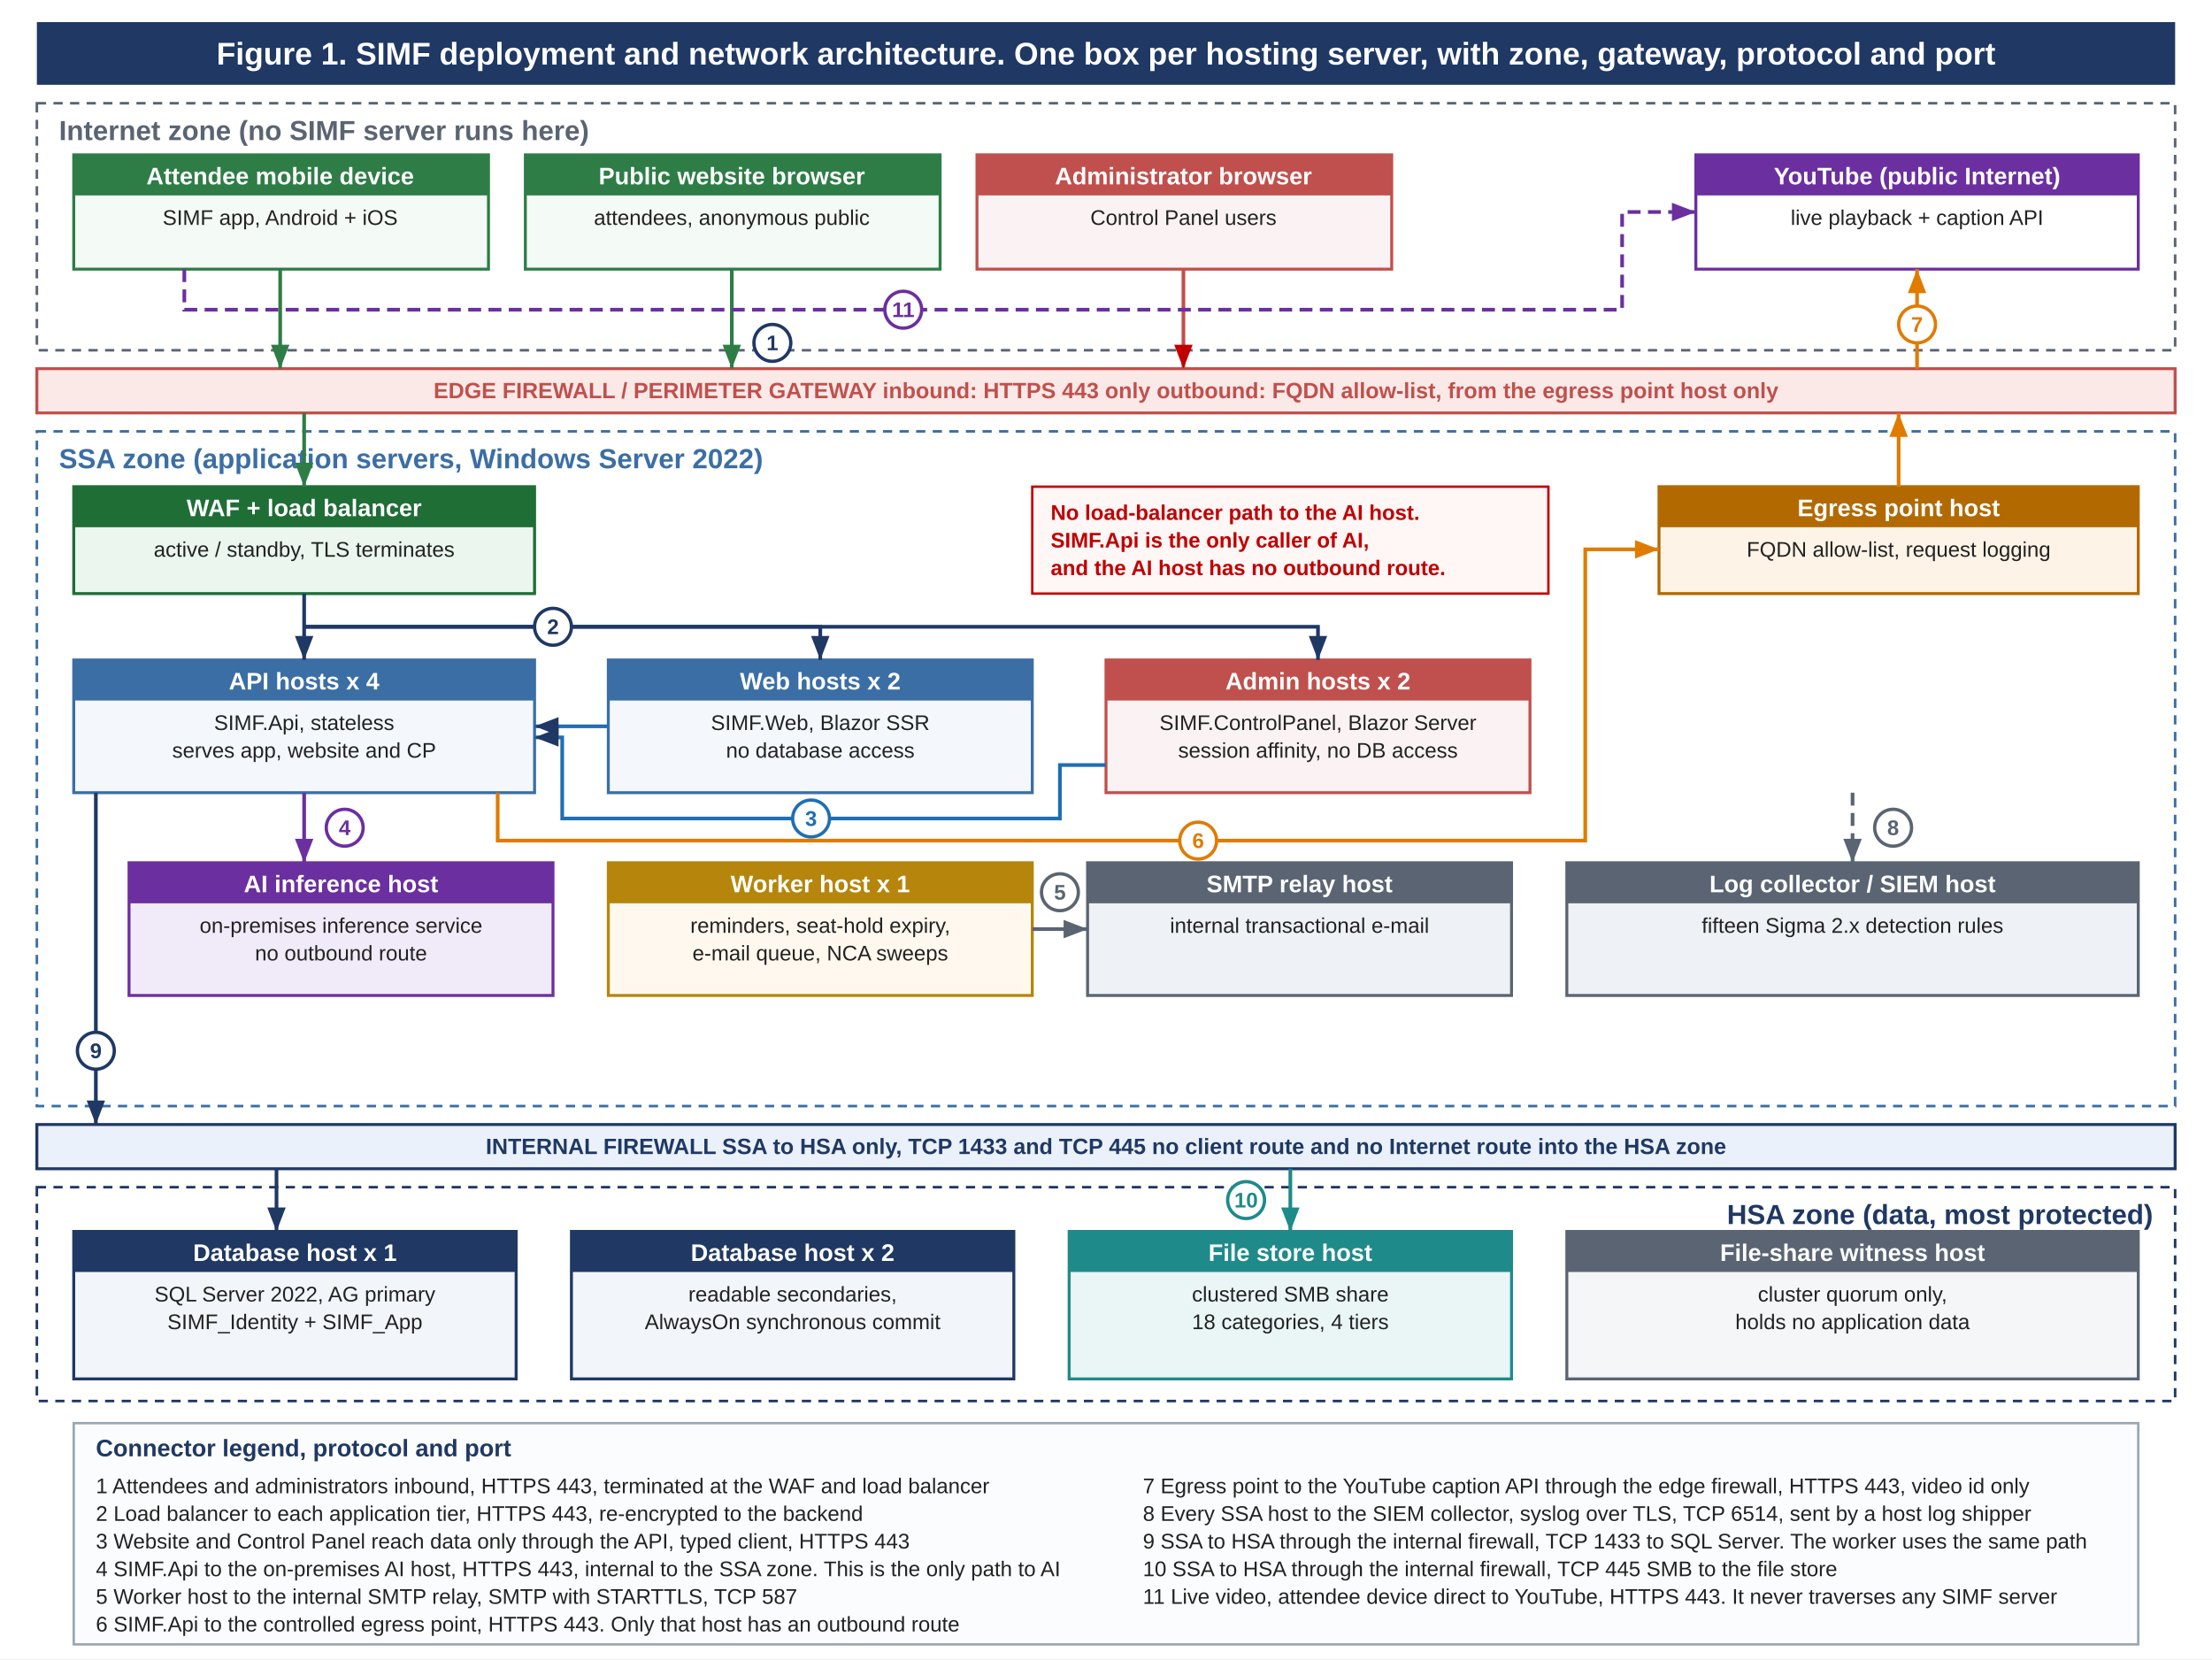
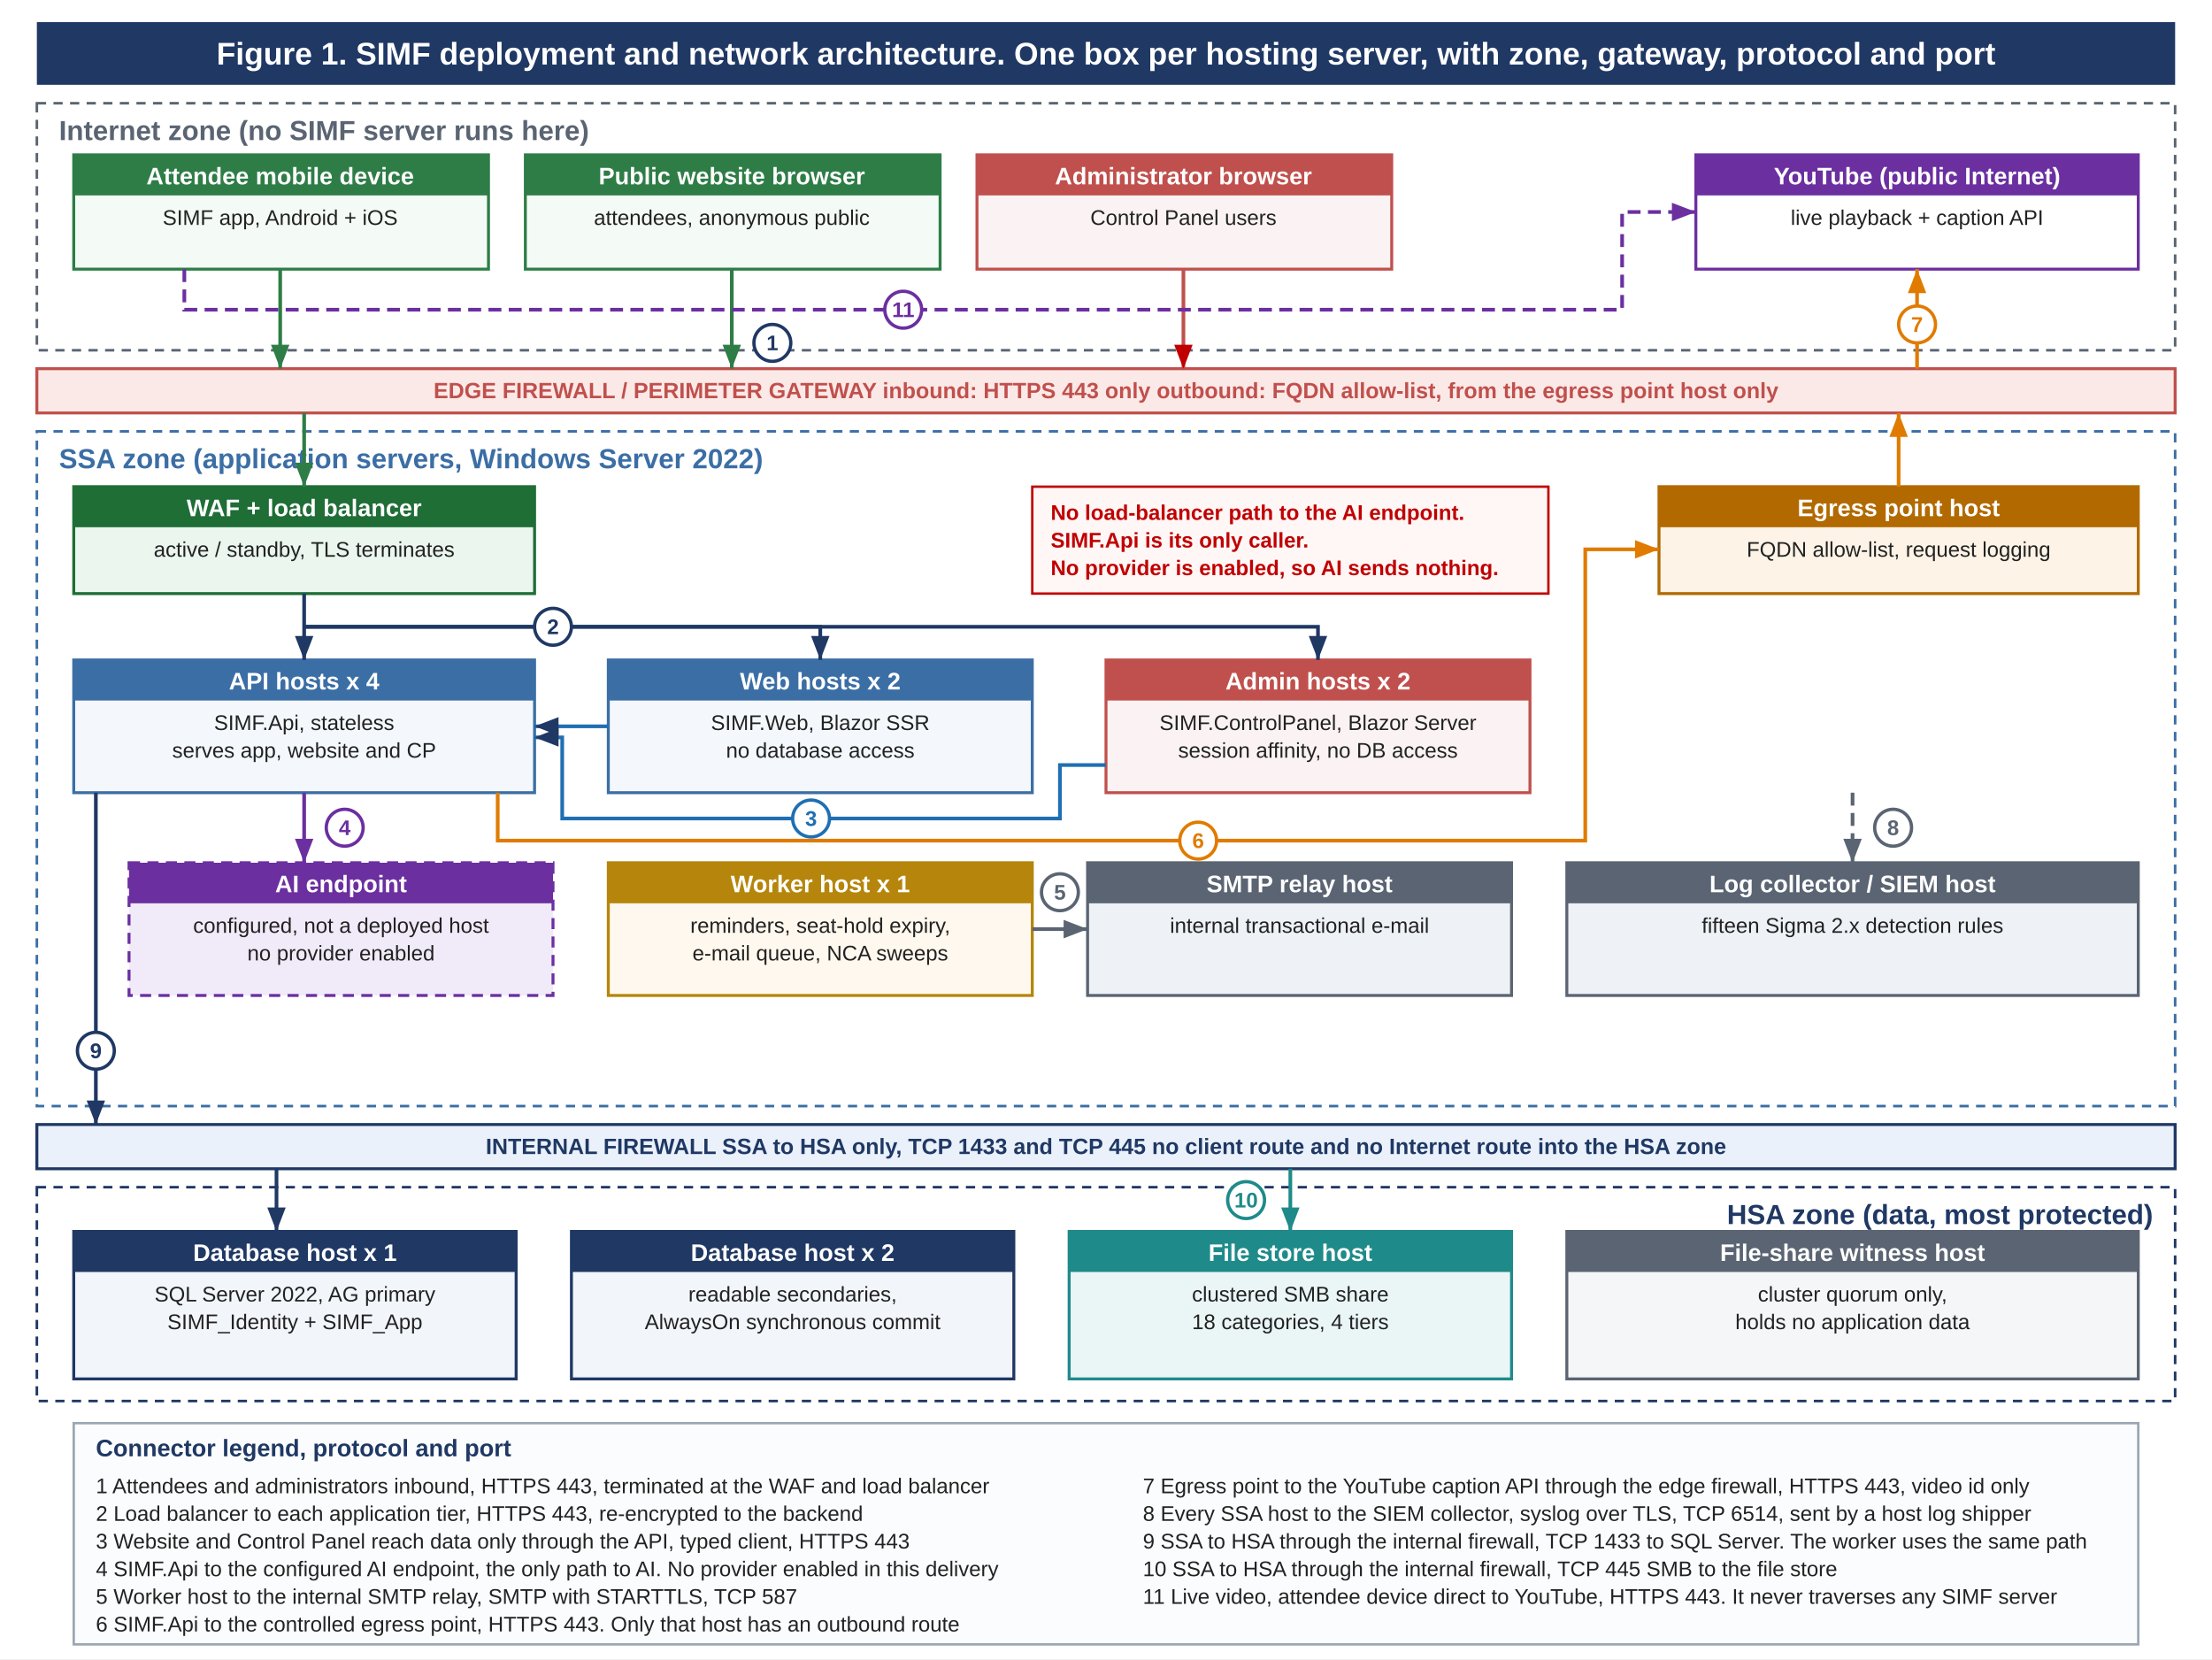
<svg xmlns="http://www.w3.org/2000/svg" width="1200" height="900" viewBox="0 0 1200 900" font-family="Arial, Helvetica, sans-serif">
  <defs>
    <marker id="ma" viewBox="0 0 10 10" refX="9" refY="5" markerWidth="7" markerHeight="7" orient="auto-start-reverse">
      <path d="M0 0 L10 5 L0 10 z" fill="#1F3864" />
    </marker>
    <marker id="mg" viewBox="0 0 10 10" refX="9" refY="5" markerWidth="7" markerHeight="7" orient="auto-start-reverse">
      <path d="M0 0 L10 5 L0 10 z" fill="#5A6472" />
    </marker>
    <marker id="mo" viewBox="0 0 10 10" refX="9" refY="5" markerWidth="7" markerHeight="7" orient="auto-start-reverse">
      <path d="M0 0 L10 5 L0 10 z" fill="#E07B00" />
    </marker>
    <marker id="mp" viewBox="0 0 10 10" refX="9" refY="5" markerWidth="7" markerHeight="7" orient="auto-start-reverse">
      <path d="M0 0 L10 5 L0 10 z" fill="#6B2FA0" />
    </marker>
    <marker id="mt" viewBox="0 0 10 10" refX="9" refY="5" markerWidth="7" markerHeight="7" orient="auto-start-reverse">
      <path d="M0 0 L10 5 L0 10 z" fill="#1F8A8A" />
    </marker>
    <marker id="mr" viewBox="0 0 10 10" refX="9" refY="5" markerWidth="7" markerHeight="7" orient="auto-start-reverse">
      <path d="M0 0 L10 5 L0 10 z" fill="#C00000" />
    </marker>
    <marker id="me" viewBox="0 0 10 10" refX="9" refY="5" markerWidth="7" markerHeight="7" orient="auto-start-reverse">
      <path d="M0 0 L10 5 L0 10 z" fill="#2E7D46" />
    </marker>
  </defs>
  <rect width="1200" height="900" fill="#FFFFFF" />
  <rect x="20" y="12" width="1160" height="34" fill="#1F3864" />
  <text x="600" y="35" font-size="17" font-weight="bold" fill="#FFF" text-anchor="middle">Figure 1. SIMF deployment and network architecture. One box per hosting server, with zone, gateway, protocol and port</text>
  <rect x="20" y="56" width="1160" height="134" fill="none" stroke="#5A6472" stroke-width="1.4" stroke-dasharray="5,4" />
  <text x="32" y="76" font-size="15" font-weight="bold" text-anchor="start" fill="#5A6472">Internet zone (no SIMF server runs here)</text>
  <rect x="40" y="84" width="225" height="62" fill="#F4FBF6" stroke="#2E7D46" stroke-width="1.6" />
  <rect x="40" y="84" width="225" height="22" fill="#2E7D46" />
  <text x="152" y="100" font-size="13" font-weight="bold" fill="#FFF" text-anchor="middle">Attendee mobile device</text>
  <text x="152" y="122" font-size="11.5" fill="#222" text-anchor="middle">SIMF app, Android + iOS</text>
  <rect x="285" y="84" width="225" height="62" fill="#F4FBF6" stroke="#2E7D46" stroke-width="1.6" />
  <rect x="285" y="84" width="225" height="22" fill="#2E7D46" />
  <text x="397" y="100" font-size="13" font-weight="bold" fill="#FFF" text-anchor="middle">Public website browser</text>
  <text x="397" y="122" font-size="11.5" fill="#222" text-anchor="middle">attendees, anonymous public</text>
  <rect x="530" y="84" width="225" height="62" fill="#FBF3F3" stroke="#C0504D" stroke-width="1.6" />
  <rect x="530" y="84" width="225" height="22" fill="#C0504D" />
  <text x="642" y="100" font-size="13" font-weight="bold" fill="#FFF" text-anchor="middle">Administrator browser</text>
  <text x="642" y="122" font-size="11.5" fill="#222" text-anchor="middle">Control Panel users</text>
  <rect x="920" y="84" width="240" height="62" fill="#FFFFFF" stroke="#6B2FA0" stroke-width="1.6" />
  <rect x="920" y="84" width="240" height="22" fill="#6B2FA0" />
  <text x="1040" y="100" font-size="13" font-weight="bold" fill="#FFF" text-anchor="middle">YouTube (public Internet)</text>
  <text x="1040" y="122" font-size="11.5" fill="#222" text-anchor="middle">live playback + caption API</text>
  <rect x="20" y="200" width="1160" height="24" fill="#FBE9E7" stroke="#C0504D" stroke-width="1.6" />
  <text x="600" y="216" font-size="12" font-weight="bold" fill="#C0504D" text-anchor="middle">EDGE FIREWALL / PERIMETER GATEWAY      inbound: HTTPS 443 only      outbound: FQDN allow-list, from the egress point host only</text>
  <rect x="20" y="234" width="1160" height="366" fill="none" stroke="#3B6EA5" stroke-width="1.4" stroke-dasharray="5,4" />
  <text x="32" y="254" font-size="15" font-weight="bold" text-anchor="start" fill="#3B6EA5">SSA zone (application servers, Windows Server 2022)</text>
  <rect x="40" y="264" width="250" height="58" fill="#EAF6EE" stroke="#1E6E36" stroke-width="1.6" />
  <rect x="40" y="264" width="250" height="22" fill="#1E6E36" />
  <text x="165" y="280" font-size="13" font-weight="bold" fill="#FFF" text-anchor="middle">WAF + load balancer</text>
  <text x="165" y="302" font-size="11.5" fill="#222" text-anchor="middle">active / standby, TLS terminates</text>
  <rect x="560" y="264" width="280" height="58" fill="#FFF6F6" stroke="#C00000" stroke-width="1.3" />
-   <text x="570" y="282" font-size="11.5" fill="#C00000" font-weight="bold">No load-balancer path to the AI host.</text>
-   <text x="570" y="297" font-size="11.5" fill="#C00000" font-weight="bold">SIMF.Api is the only caller of AI,</text>
-   <text x="570" y="312" font-size="11.5" fill="#C00000" font-weight="bold">and the AI host has no outbound route.</text>
+   <text x="570" y="282" font-size="11.5" fill="#C00000" font-weight="bold">No load-balancer path to the AI endpoint.</text>
+   <text x="570" y="297" font-size="11.5" fill="#C00000" font-weight="bold">SIMF.Api is its only caller.</text>
+   <text x="570" y="312" font-size="11.5" fill="#C00000" font-weight="bold">No provider is enabled, so AI sends nothing.</text>
  <rect x="900" y="264" width="260" height="58" fill="#FDF3E6" stroke="#B26A00" stroke-width="1.6" />
  <rect x="900" y="264" width="260" height="22" fill="#B26A00" />
  <text x="1030" y="280" font-size="13" font-weight="bold" fill="#FFF" text-anchor="middle">Egress point host</text>
  <text x="1030" y="302" font-size="11.5" fill="#222" text-anchor="middle">FQDN allow-list, request logging</text>
  <rect x="40" y="358" width="250" height="72" fill="#F4F8FC" stroke="#3B6EA5" stroke-width="1.6" />
  <rect x="40" y="358" width="250" height="22" fill="#3B6EA5" />
  <text x="165" y="374" font-size="13" font-weight="bold" fill="#FFF" text-anchor="middle">API hosts  x 4</text>
  <text x="165" y="396" font-size="11.5" fill="#222" text-anchor="middle">SIMF.Api, stateless</text>
  <text x="165" y="411" font-size="11.5" fill="#222" text-anchor="middle">serves app, website and CP</text>
  <rect x="330" y="358" width="230" height="72" fill="#F4F8FC" stroke="#3B6EA5" stroke-width="1.6" />
  <rect x="330" y="358" width="230" height="22" fill="#3B6EA5" />
  <text x="445" y="374" font-size="13" font-weight="bold" fill="#FFF" text-anchor="middle">Web hosts  x 2</text>
  <text x="445" y="396" font-size="11.5" fill="#222" text-anchor="middle">SIMF.Web, Blazor SSR</text>
  <text x="445" y="411" font-size="11.5" fill="#222" text-anchor="middle">no database access</text>
  <rect x="600" y="358" width="230" height="72" fill="#FBF3F3" stroke="#C0504D" stroke-width="1.6" />
  <rect x="600" y="358" width="230" height="22" fill="#C0504D" />
  <text x="715" y="374" font-size="13" font-weight="bold" fill="#FFF" text-anchor="middle">Admin hosts  x 2</text>
  <text x="715" y="396" font-size="11.5" fill="#222" text-anchor="middle">SIMF.ControlPanel, Blazor Server</text>
  <text x="715" y="411" font-size="11.5" fill="#222" text-anchor="middle">session affinity, no DB access</text>
-   <rect x="70" y="468" width="230" height="72" fill="#F1EAF8" stroke="#6B2FA0" stroke-width="1.6" />
+   <rect x="70" y="468" width="230" height="72" fill="#F1EAF8" stroke="#6B2FA0" stroke-width="1.6" stroke-dasharray="6,4" />
  <rect x="70" y="468" width="230" height="22" fill="#6B2FA0" />
-   <text x="185" y="484" font-size="13" font-weight="bold" fill="#FFF" text-anchor="middle">AI inference host</text>
-   <text x="185" y="506" font-size="11.5" fill="#222" text-anchor="middle">on-premises inference service</text>
-   <text x="185" y="521" font-size="11.5" fill="#222" text-anchor="middle">no outbound route</text>
+   <text x="185" y="484" font-size="13" font-weight="bold" fill="#FFF" text-anchor="middle">AI endpoint</text>
+   <text x="185" y="506" font-size="11.5" fill="#222" text-anchor="middle">configured, not a deployed host</text>
+   <text x="185" y="521" font-size="11.5" fill="#222" text-anchor="middle">no provider enabled</text>
  <rect x="330" y="468" width="230" height="72" fill="#FFF8EE" stroke="#B5860B" stroke-width="1.6" />
  <rect x="330" y="468" width="230" height="22" fill="#B5860B" />
  <text x="445" y="484" font-size="13" font-weight="bold" fill="#FFF" text-anchor="middle">Worker host  x 1</text>
  <text x="445" y="506" font-size="11.5" fill="#222" text-anchor="middle">reminders, seat-hold expiry,</text>
  <text x="445" y="521" font-size="11.5" fill="#222" text-anchor="middle">e-mail queue, NCA sweeps</text>
  <rect x="590" y="468" width="230" height="72" fill="#EEF1F5" stroke="#5A6472" stroke-width="1.6" />
  <rect x="590" y="468" width="230" height="22" fill="#5A6472" />
  <text x="705" y="484" font-size="13" font-weight="bold" fill="#FFF" text-anchor="middle">SMTP relay host</text>
  <text x="705" y="506" font-size="11.5" fill="#222" text-anchor="middle">internal transactional e-mail</text>
  <rect x="850" y="468" width="310" height="72" fill="#EEF1F5" stroke="#5A6472" stroke-width="1.6" />
  <rect x="850" y="468" width="310" height="22" fill="#5A6472" />
  <text x="1005" y="484" font-size="13" font-weight="bold" fill="#FFF" text-anchor="middle">Log collector / SIEM host</text>
  <text x="1005" y="506" font-size="11.5" fill="#222" text-anchor="middle">fifteen Sigma 2.x detection rules</text>
  <rect x="20" y="610" width="1160" height="24" fill="#EAF1FB" stroke="#1F3864" stroke-width="1.6" />
  <text x="600" y="626" font-size="12" font-weight="bold" fill="#1F3864" text-anchor="middle">INTERNAL FIREWALL      SSA to HSA only, TCP 1433 and TCP 445      no client route and no Internet route into the HSA zone</text>
  <rect x="20" y="644" width="1160" height="116" fill="none" stroke="#1F3864" stroke-width="1.4" stroke-dasharray="5,4" />
  <text x="1168" y="664" font-size="15" font-weight="bold" text-anchor="end" fill="#1F3864">HSA zone (data, most protected)</text>
  <rect x="40" y="668" width="240" height="80" fill="#F2F5FA" stroke="#1F3864" stroke-width="1.6" />
  <rect x="40" y="668" width="240" height="22" fill="#1F3864" />
  <text x="160" y="684" font-size="13" font-weight="bold" fill="#FFF" text-anchor="middle">Database host  x 1</text>
  <text x="160" y="706" font-size="11.5" fill="#222" text-anchor="middle">SQL Server 2022, AG primary</text>
  <text x="160" y="721" font-size="11.5" fill="#222" text-anchor="middle">SIMF_Identity + SIMF_App</text>
  <rect x="310" y="668" width="240" height="80" fill="#F2F5FA" stroke="#1F3864" stroke-width="1.6" />
  <rect x="310" y="668" width="240" height="22" fill="#1F3864" />
  <text x="430" y="684" font-size="13" font-weight="bold" fill="#FFF" text-anchor="middle">Database host  x 2</text>
  <text x="430" y="706" font-size="11.5" fill="#222" text-anchor="middle">readable secondaries,</text>
  <text x="430" y="721" font-size="11.5" fill="#222" text-anchor="middle">AlwaysOn synchronous commit</text>
  <rect x="580" y="668" width="240" height="80" fill="#EAF6F6" stroke="#1F8A8A" stroke-width="1.6" />
  <rect x="580" y="668" width="240" height="22" fill="#1F8A8A" />
  <text x="700" y="684" font-size="13" font-weight="bold" fill="#FFF" text-anchor="middle">File store host</text>
  <text x="700" y="706" font-size="11.5" fill="#222" text-anchor="middle">clustered SMB share</text>
  <text x="700" y="721" font-size="11.5" fill="#222" text-anchor="middle">18 categories, 4 tiers</text>
  <rect x="850" y="668" width="310" height="80" fill="#F5F6F8" stroke="#5A6472" stroke-width="1.6" />
  <rect x="850" y="668" width="310" height="22" fill="#5A6472" />
  <text x="1005" y="684" font-size="13" font-weight="bold" fill="#FFF" text-anchor="middle">File-share witness host</text>
  <text x="1005" y="706" font-size="11.5" fill="#222" text-anchor="middle">cluster quorum only,</text>
  <text x="1005" y="721" font-size="11.5" fill="#222" text-anchor="middle">holds no application data</text>
  <polyline points="152,146 152,200" fill="none" stroke="#2E7D46" stroke-width="2.0" />
  <polygon points="152.0,200.0 147.0,187.0 157.0,187.0" fill="#2E7D46" />
  <polyline points="397,146 397,200" fill="none" stroke="#2E7D46" stroke-width="2.0" />
  <polygon points="397.0,200.0 392.0,187.0 402.0,187.0" fill="#2E7D46" />
  <polyline points="642,146 642,200" fill="none" stroke="#C0504D" stroke-width="2.0" />
  <polygon points="642.0,200.0 637.0,187.0 647.0,187.0" fill="#C00000" />
  <circle cx="419" cy="186" r="10" fill="#FFFFFF" stroke="#1F3864" stroke-width="1.8" />
  <text x="419" y="190" font-size="11.5" font-weight="bold" fill="#1F3864" text-anchor="middle">1</text>
  <polyline points="165,224 165,264" fill="none" stroke="#2E7D46" stroke-width="2.0" />
  <polygon points="165.0,264.0 160.0,251.0 170.0,251.0" fill="#2E7D46" />
  <polyline points="165,322 165,358" fill="none" stroke="#1F3864" stroke-width="2.0" />
  <polygon points="165.0,358.0 160.0,345.0 170.0,345.0" fill="#1F3864" />
  <polyline points="165,340 445,340 445,358" fill="none" stroke="#1F3864" stroke-width="2.0" />
  <polygon points="445.0,358.0 440.0,345.0 450.0,345.0" fill="#1F3864" />
  <polyline points="165,340 715,340 715,358" fill="none" stroke="#1F3864" stroke-width="2.0" />
  <polygon points="715.0,358.0 710.0,345.0 720.0,345.0" fill="#1F3864" />
  <circle cx="300" cy="340" r="10" fill="#FFFFFF" stroke="#1F3864" stroke-width="1.8" />
  <text x="300" y="344" font-size="11.5" font-weight="bold" fill="#1F3864" text-anchor="middle">2</text>
  <polyline points="330,394 290,394" fill="none" stroke="#1F6FB2" stroke-width="2.0" />
  <polygon points="290.0,394.0 303.0,389.0 303.0,399.0" fill="#1F3864" />
  <polyline points="600,415 575,415 575,444 305,444 305,400 290,400" fill="none" stroke="#1F6FB2" stroke-width="2.0" />
  <polygon points="290.0,400.0 303.0,395.0 303.0,405.0" fill="#1F3864" />
  <circle cx="440" cy="444" r="10" fill="#FFFFFF" stroke="#1F6FB2" stroke-width="1.8" />
  <text x="440" y="448" font-size="11.5" font-weight="bold" fill="#1F6FB2" text-anchor="middle">3</text>
  <polyline points="165,430 165,468" fill="none" stroke="#6B2FA0" stroke-width="2.0" />
  <polygon points="165.0,468.0 160.0,455.0 170.0,455.0" fill="#6B2FA0" />
  <circle cx="187" cy="449" r="10" fill="#FFFFFF" stroke="#6B2FA0" stroke-width="1.8" />
  <text x="187" y="453" font-size="11.5" font-weight="bold" fill="#6B2FA0" text-anchor="middle">4</text>
  <polyline points="560,504 590,504" fill="none" stroke="#5A6472" stroke-width="2.0" />
  <polygon points="590.0,504.0 577.0,509.0 577.0,499.0" fill="#5A6472" />
  <circle cx="575" cy="484" r="10" fill="#FFFFFF" stroke="#5A6472" stroke-width="1.8" />
  <text x="575" y="488" font-size="11.5" font-weight="bold" fill="#5A6472" text-anchor="middle">5</text>
  <polyline points="270,430 270,456 860,456 860,298 900,298" fill="none" stroke="#E07B00" stroke-width="2.0" />
  <polygon points="900.0,298.0 887.0,303.0 887.0,293.0" fill="#E07B00" />
  <circle cx="650" cy="456" r="10" fill="#FFFFFF" stroke="#E07B00" stroke-width="1.8" />
  <text x="650" y="460" font-size="11.5" font-weight="bold" fill="#E07B00" text-anchor="middle">6</text>
  <polyline points="1030,264 1030,224" fill="none" stroke="#E07B00" stroke-width="2.0" />
  <polygon points="1030.0,224.0 1035.0,237.0 1025.0,237.0" fill="#E07B00" />
  <polyline points="1040,200 1040,146" fill="none" stroke="#E07B00" stroke-width="2.0" />
  <polygon points="1040.0,146.0 1045.0,159.0 1035.0,159.0" fill="#E07B00" />
  <circle cx="1040" cy="176" r="10" fill="#FFFFFF" stroke="#E07B00" stroke-width="1.8" />
  <text x="1040" y="180" font-size="11.5" font-weight="bold" fill="#E07B00" text-anchor="middle">7</text>
  <polyline points="1005,430 1005,468" fill="none" stroke="#5A6472" stroke-width="2.0" stroke-dasharray="7,4" />
  <polygon points="1005.0,468.0 1000.0,455.0 1010.0,455.0" fill="#5A6472" />
  <circle cx="1027" cy="449" r="10" fill="#FFFFFF" stroke="#5A6472" stroke-width="1.8" />
  <text x="1027" y="453" font-size="11.5" font-weight="bold" fill="#5A6472" text-anchor="middle">8</text>
  <polyline points="52,430 52,610" fill="none" stroke="#1F3864" stroke-width="2.0" />
  <polygon points="52.0,610.0 47.0,597.0 57.0,597.0" fill="#1F3864" />
  <polyline points="150,634 150,668" fill="none" stroke="#1F3864" stroke-width="2.0" />
  <polygon points="150.0,668.0 145.0,655.0 155.0,655.0" fill="#1F3864" />
  <circle cx="52" cy="570" r="10" fill="#FFFFFF" stroke="#1F3864" stroke-width="1.8" />
  <text x="52" y="574" font-size="11.5" font-weight="bold" fill="#1F3864" text-anchor="middle">9</text>
  <polyline points="700,634 700,668" fill="none" stroke="#1F8A8A" stroke-width="2.0" />
  <polygon points="700.0,668.0 695.0,655.0 705.0,655.0" fill="#1F8A8A" />
  <circle cx="676" cy="651" r="10" fill="#FFFFFF" stroke="#1F8A8A" stroke-width="1.8" />
  <text x="676" y="655" font-size="11.5" font-weight="bold" fill="#1F8A8A" text-anchor="middle">10</text>
  <polyline points="100,146 100,168 880,168 880,115 920,115" fill="none" stroke="#6B2FA0" stroke-width="2.0" stroke-dasharray="7,4" />
  <polygon points="920.0,115.0 907.0,120.0 907.0,110.0" fill="#6B2FA0" />
  <circle cx="490" cy="168" r="10" fill="#FFFFFF" stroke="#6B2FA0" stroke-width="1.8" />
  <text x="490" y="172" font-size="11.5" font-weight="bold" fill="#6B2FA0" text-anchor="middle">11</text>
  <rect x="40" y="772" width="1120" height="120" fill="#FBFCFD" stroke="#9AA6B2" stroke-width="1.3" />
  <text x="52" y="790" font-size="13" fill="#1F3864" font-weight="bold" text-anchor="start">Connector legend, protocol and port</text>
  <text x="52" y="810" font-size="11.5" fill="#222" text-anchor="start">1   Attendees and administrators inbound, HTTPS 443, terminated at the WAF and load balancer</text>
  <text x="52" y="825" font-size="11.5" fill="#222" text-anchor="start">2   Load balancer to each application tier, HTTPS 443, re-encrypted to the backend</text>
  <text x="52" y="840" font-size="11.5" fill="#222" text-anchor="start">3   Website and Control Panel reach data only through the API, typed client, HTTPS 443</text>
-   <text x="52" y="855" font-size="11.5" fill="#222" text-anchor="start">4   SIMF.Api to the on-premises AI host, HTTPS 443, internal to the SSA zone. This is the only path to AI</text>
+   <text x="52" y="855" font-size="11.5" fill="#222" text-anchor="start">4   SIMF.Api to the configured AI endpoint, the only path to AI. No provider enabled in this delivery</text>
  <text x="52" y="870" font-size="11.5" fill="#222" text-anchor="start">5   Worker host to the internal SMTP relay, SMTP with STARTTLS, TCP 587</text>
  <text x="52" y="885" font-size="11.5" fill="#222" text-anchor="start">6   SIMF.Api to the controlled egress point, HTTPS 443. Only that host has an outbound route</text>
  <text x="620" y="810" font-size="11.5" fill="#222" text-anchor="start">7   Egress point to the YouTube caption API through the edge firewall, HTTPS 443, video id only</text>
  <text x="620" y="825" font-size="11.5" fill="#222" text-anchor="start">8   Every SSA host to the SIEM collector, syslog over TLS, TCP 6514, sent by a host log shipper</text>
  <text x="620" y="840" font-size="11.5" fill="#222" text-anchor="start">9   SSA to HSA through the internal firewall, TCP 1433 to SQL Server. The worker uses the same path</text>
  <text x="620" y="855" font-size="11.5" fill="#222" text-anchor="start">10  SSA to HSA through the internal firewall, TCP 445 SMB to the file store</text>
  <text x="620" y="870" font-size="11.5" fill="#222" text-anchor="start">11  Live video, attendee device direct to YouTube, HTTPS 443. It never traverses any SIMF server</text>
</svg>
